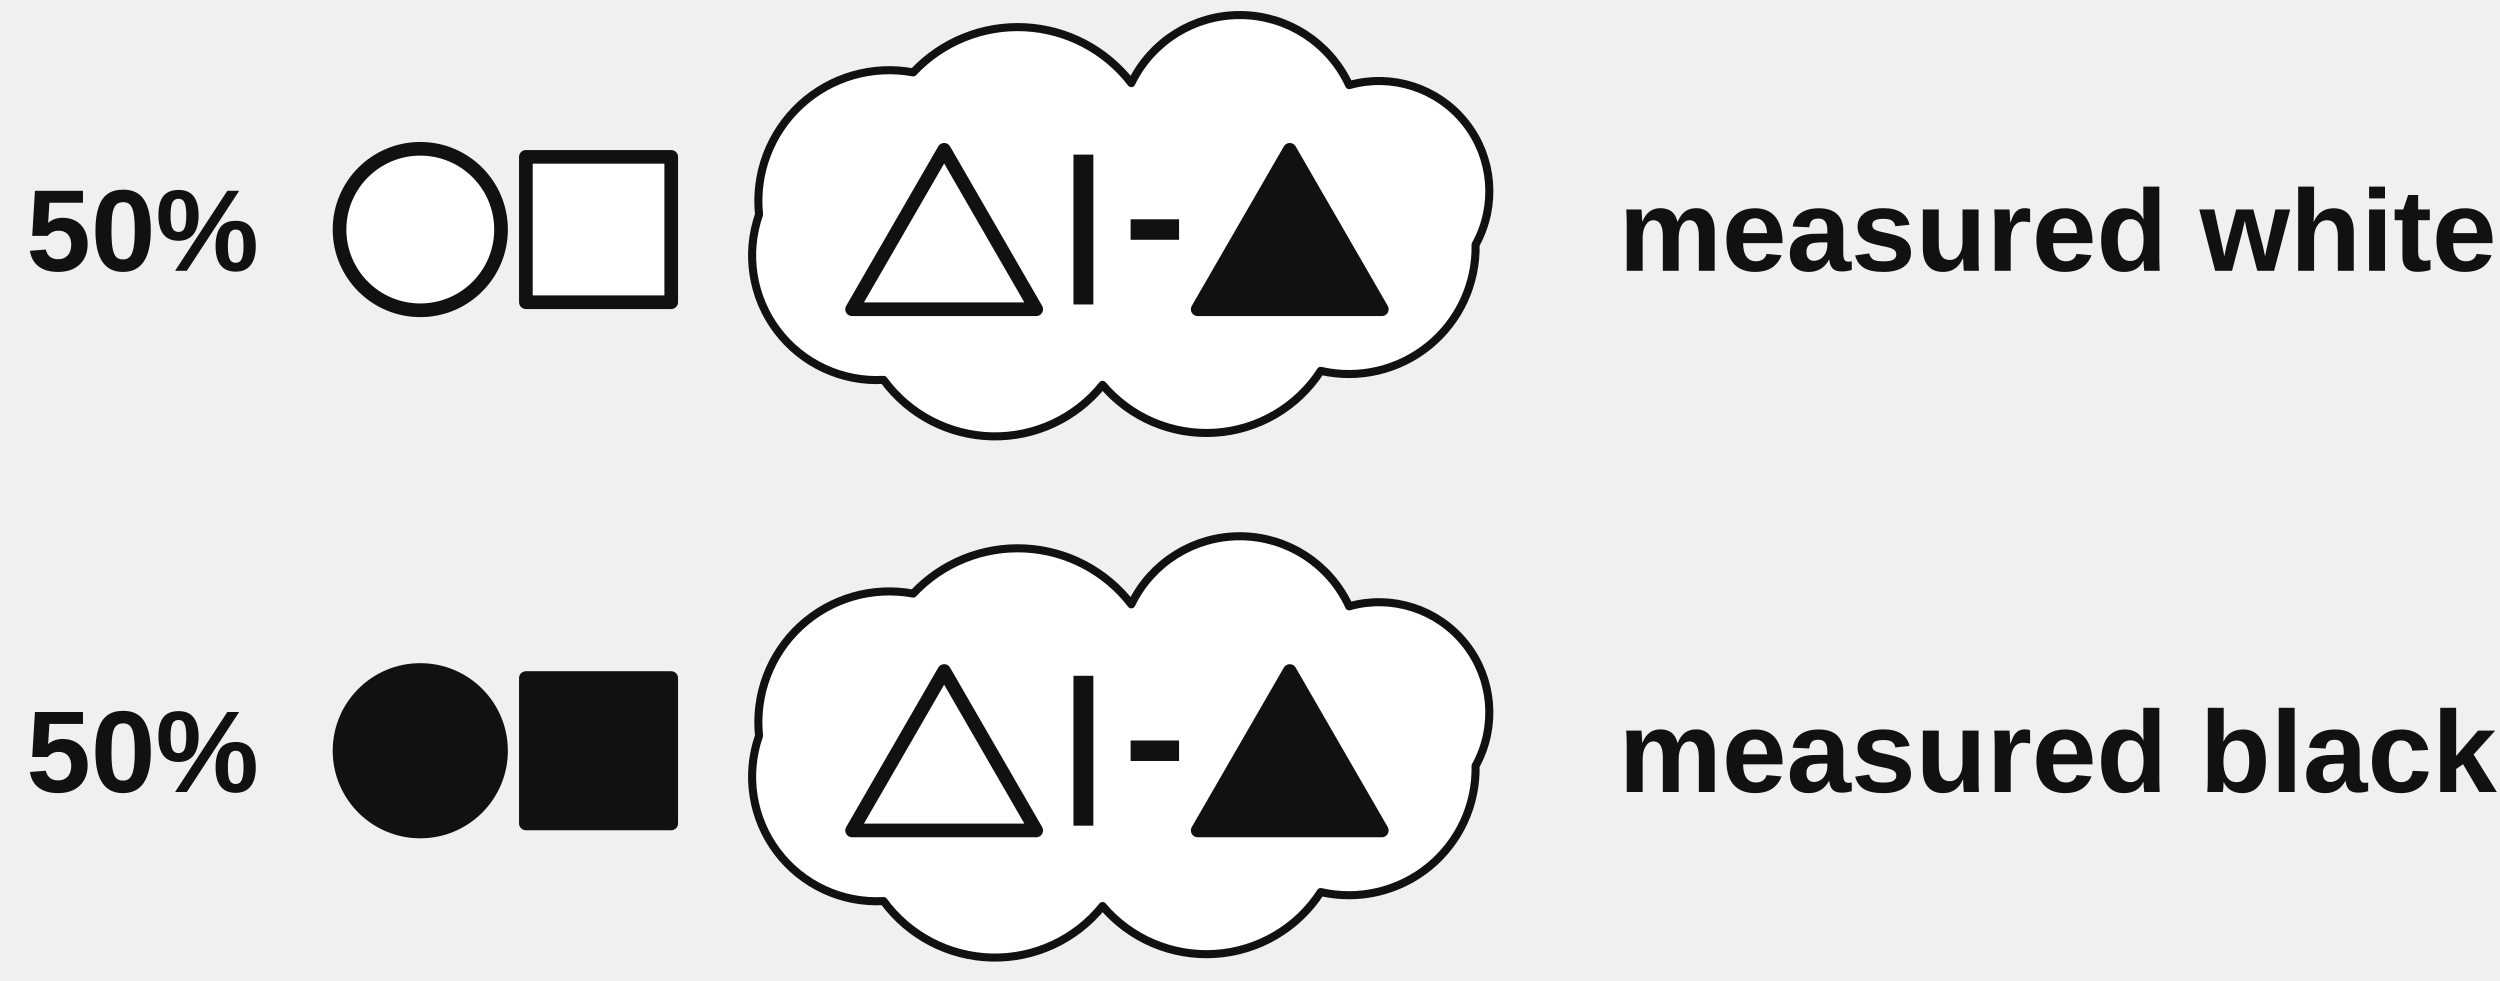
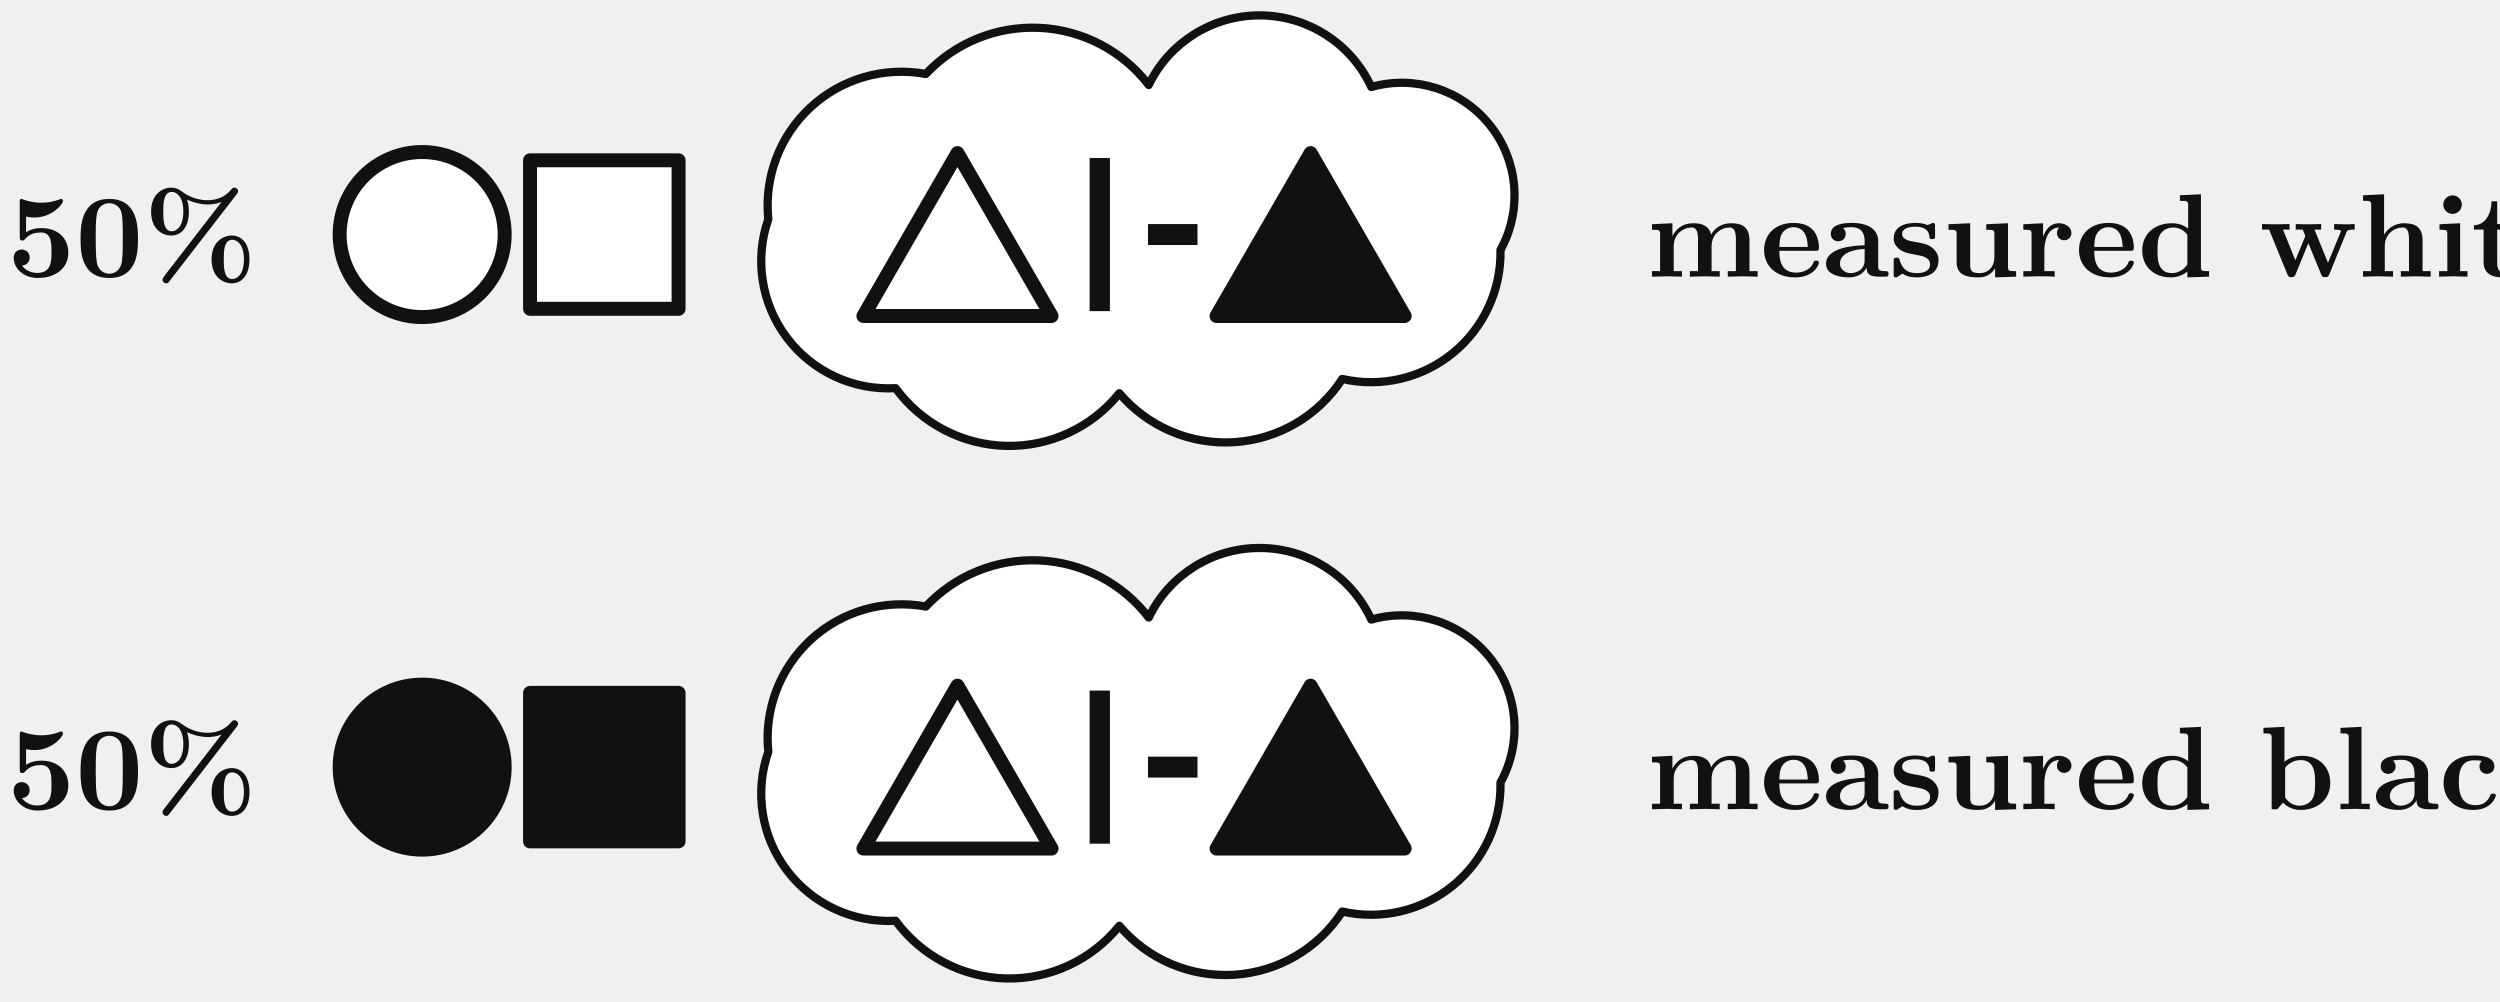
- <svg xmlns="http://www.w3.org/2000/svg" viewBox="-2 -2 402.489 157.82" width="402.489" height="157.82" shape-rendering="geometricPrecision">
+ <svg xmlns="http://www.w3.org/2000/svg" viewBox="-2 -2 393.891 157.82" width="393.891" height="157.82" shape-rendering="geometricPrecision">
  <g>
-     <text x="39.664" y="41.594" text-anchor="end" font-family="ui-sans-serif, system-ui, -apple-system, 'Helvetica Neue', Arial, sans-serif" font-size="18.7" font-weight="600" fill="#111111">50%</text>
-     <text x="258.586" y="41.594" text-anchor="start" font-family="ui-sans-serif, system-ui, -apple-system, 'Helvetica Neue', Arial, sans-serif" font-size="18.7" font-weight="600" fill="#111111">measured white</text>
-     <g transform="translate(65.664 34.955)">
+     <text x="38.514" y="41.594" text-anchor="end" font-family="'Latin Modern Roman', 'CMU Serif', 'Computer Modern', 'Latin Modern Roman 10', 'Times New Roman', Times, serif" font-size="18.7" font-weight="600" fill="#111111">50%</text>
+     <text x="257.436" y="41.594" text-anchor="start" font-family="'Latin Modern Roman', 'CMU Serif', 'Computer Modern', 'Latin Modern Roman 10', 'Times New Roman', Times, serif" font-size="18.7" font-weight="600" fill="#111111">measured white</text>
+     <g transform="translate(64.514 34.955)">
      <path d="M-13 0A13 13 0 1 0 13 0A13 13 0 1 0 -13 0Z" fill="#ffffff" stroke="#111111" stroke-width="2.2" stroke-linejoin="round" />
    </g>
-     <g transform="translate(94.364 34.955)">
+     <g transform="translate(93.214 34.955)">
      <path d="M-11.7 -11.7L11.7 -11.7L11.7 11.7L-11.7 11.7Z" fill="#ffffff" stroke="#111111" stroke-width="2.2" stroke-linejoin="round" />
    </g>
-     <path d="M145.019 9.657A23.056 23.056 0 0 1 180.141 11.386A19.383 19.383 0 0 1 215.208 11.706A17.756 17.756 0 0 1 235.561 37.386A20.399 20.399 0 0 1 210.631 57.708A21.919 21.919 0 0 1 175.508 59.956A22.223 22.223 0 0 1 140.254 59.159A20.054 20.054 0 0 1 120.202 32.536A21.079 21.079 0 0 1 145.019 9.657Z" fill="#ffffff" stroke="#111111" stroke-width="1.3" stroke-linejoin="round" />
-     <g transform="translate(150.005 34.955)">
+     <path d="M143.869 9.657A23.056 23.056 0 0 1 178.991 11.386A19.383 19.383 0 0 1 214.057 11.706A17.756 17.756 0 0 1 234.41 37.386A20.399 20.399 0 0 1 209.481 57.708A21.919 21.919 0 0 1 174.358 59.956A22.223 22.223 0 0 1 139.104 59.159A20.054 20.054 0 0 1 119.052 32.536A21.079 21.079 0 0 1 143.869 9.657Z" fill="#ffffff" stroke="#111111" stroke-width="1.3" stroke-linejoin="round" />
+     <g transform="translate(148.855 34.955)">
      <path d="M0 -12.834L14.82 12.834L-14.82 12.834Z" fill="#ffffff" stroke="#111111" stroke-width="2.2" stroke-linejoin="round" />
    </g>
-     <rect x="180.025" y="33.305" width="7.8" height="3.3" fill="#111111" />
-     <g transform="translate(205.645 34.955)">
+     <rect x="178.875" y="33.305" width="7.8" height="3.3" fill="#111111" />
+     <g transform="translate(204.495 34.955)">
      <path d="M0 -12.834L14.82 12.834L-14.82 12.834Z" fill="#111111" stroke="#111111" stroke-width="2.2" stroke-linejoin="round" />
    </g>
-     <rect x="170.825" y="22.891" width="3.2" height="24.128" fill="#111111" />
-     <text x="39.664" y="125.504" text-anchor="end" font-family="ui-sans-serif, system-ui, -apple-system, 'Helvetica Neue', Arial, sans-serif" font-size="18.7" font-weight="600" fill="#111111">50%</text>
-     <text x="258.586" y="125.504" text-anchor="start" font-family="ui-sans-serif, system-ui, -apple-system, 'Helvetica Neue', Arial, sans-serif" font-size="18.7" font-weight="600" fill="#111111">measured black</text>
-     <g transform="translate(65.664 118.865)">
+     <rect x="169.675" y="22.891" width="3.2" height="24.128" fill="#111111" />
+     <text x="38.514" y="125.504" text-anchor="end" font-family="'Latin Modern Roman', 'CMU Serif', 'Computer Modern', 'Latin Modern Roman 10', 'Times New Roman', Times, serif" font-size="18.7" font-weight="600" fill="#111111">50%</text>
+     <text x="257.436" y="125.504" text-anchor="start" font-family="'Latin Modern Roman', 'CMU Serif', 'Computer Modern', 'Latin Modern Roman 10', 'Times New Roman', Times, serif" font-size="18.7" font-weight="600" fill="#111111">measured black</text>
+     <g transform="translate(64.514 118.865)">
      <path d="M-13 0A13 13 0 1 0 13 0A13 13 0 1 0 -13 0Z" fill="#111111" stroke="#111111" stroke-width="2.2" stroke-linejoin="round" />
    </g>
-     <g transform="translate(94.364 118.865)">
+     <g transform="translate(93.214 118.865)">
      <path d="M-11.7 -11.7L11.7 -11.7L11.7 11.7L-11.7 11.7Z" fill="#111111" stroke="#111111" stroke-width="2.2" stroke-linejoin="round" />
    </g>
-     <path d="M145.019 93.568A23.056 23.056 0 0 1 180.141 95.296A19.383 19.383 0 0 1 215.208 95.616A17.756 17.756 0 0 1 235.561 121.296A20.399 20.399 0 0 1 210.631 141.619A21.919 21.919 0 0 1 175.508 143.866A22.223 22.223 0 0 1 140.254 143.07A20.054 20.054 0 0 1 120.202 116.446A21.079 21.079 0 0 1 145.019 93.568Z" fill="#ffffff" stroke="#111111" stroke-width="1.3" stroke-linejoin="round" />
-     <g transform="translate(150.005 118.865)">
+     <path d="M143.869 93.568A23.056 23.056 0 0 1 178.991 95.296A19.383 19.383 0 0 1 214.057 95.616A17.756 17.756 0 0 1 234.41 121.296A20.399 20.399 0 0 1 209.481 141.619A21.919 21.919 0 0 1 174.358 143.866A22.223 22.223 0 0 1 139.104 143.07A20.054 20.054 0 0 1 119.052 116.446A21.079 21.079 0 0 1 143.869 93.568Z" fill="#ffffff" stroke="#111111" stroke-width="1.3" stroke-linejoin="round" />
+     <g transform="translate(148.855 118.865)">
      <path d="M0 -12.834L14.82 12.834L-14.82 12.834Z" fill="#ffffff" stroke="#111111" stroke-width="2.2" stroke-linejoin="round" />
    </g>
-     <rect x="180.025" y="117.215" width="7.8" height="3.3" fill="#111111" />
-     <g transform="translate(205.645 118.865)">
+     <rect x="178.875" y="117.215" width="7.8" height="3.3" fill="#111111" />
+     <g transform="translate(204.495 118.865)">
      <path d="M0 -12.834L14.82 12.834L-14.82 12.834Z" fill="#111111" stroke="#111111" stroke-width="2.2" stroke-linejoin="round" />
    </g>
-     <rect x="170.825" y="106.801" width="3.2" height="24.128" fill="#111111" />
+     <rect x="169.675" y="106.801" width="3.2" height="24.128" fill="#111111" />
  </g>
</svg>
